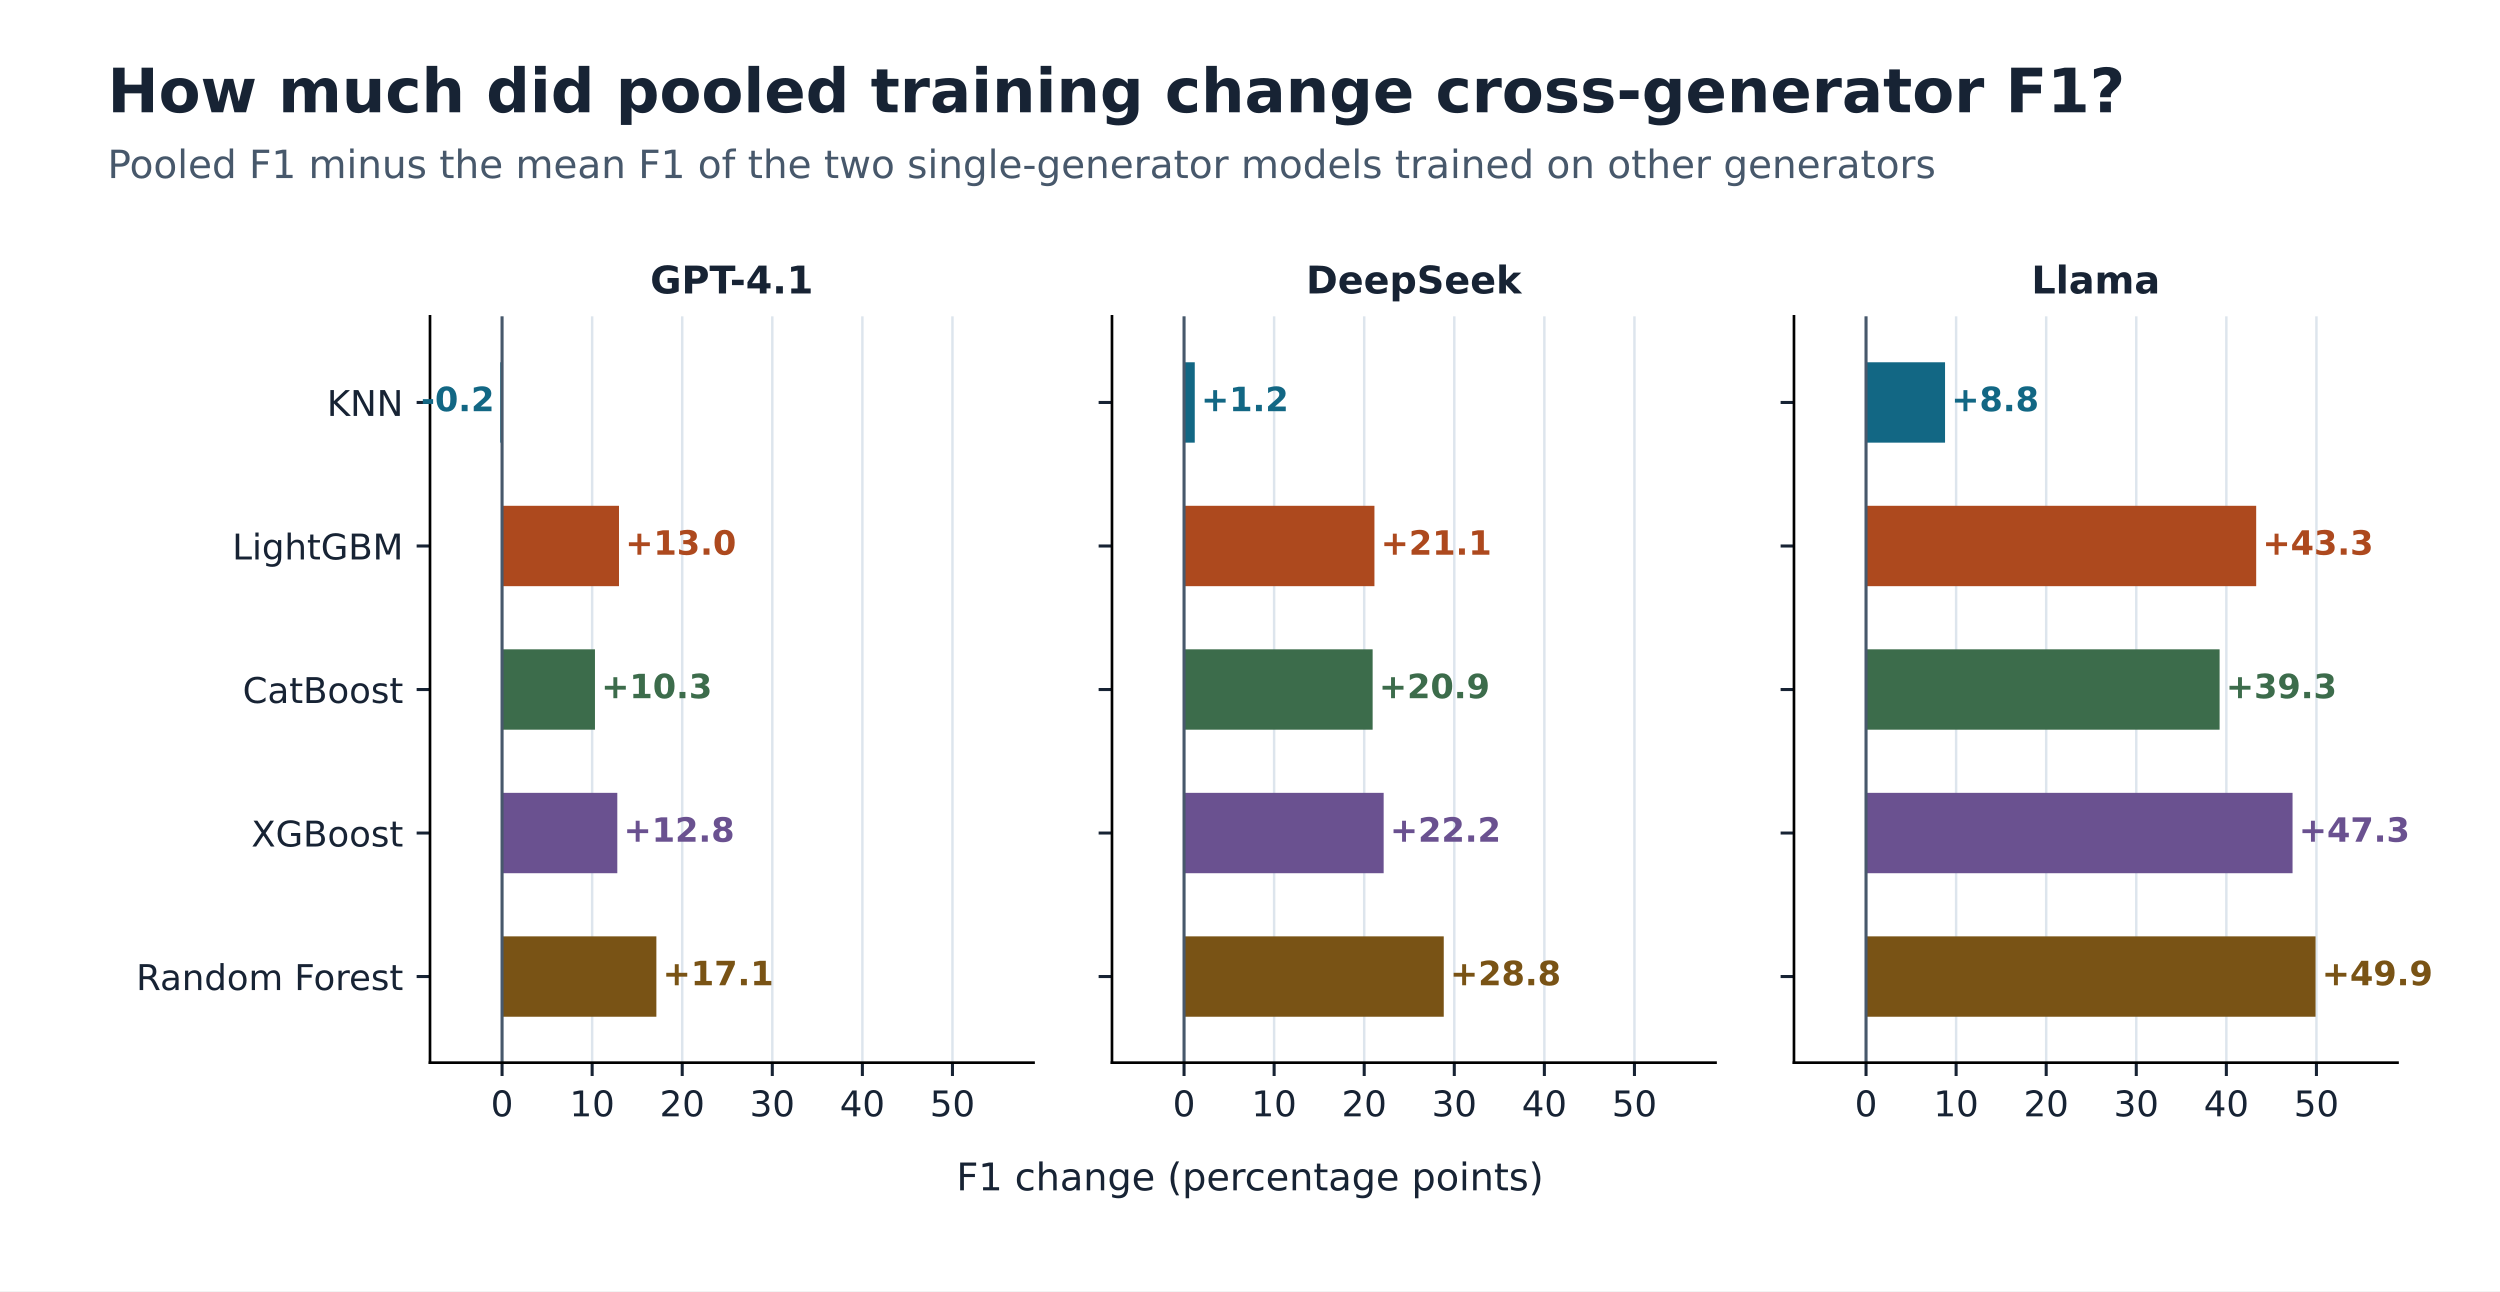
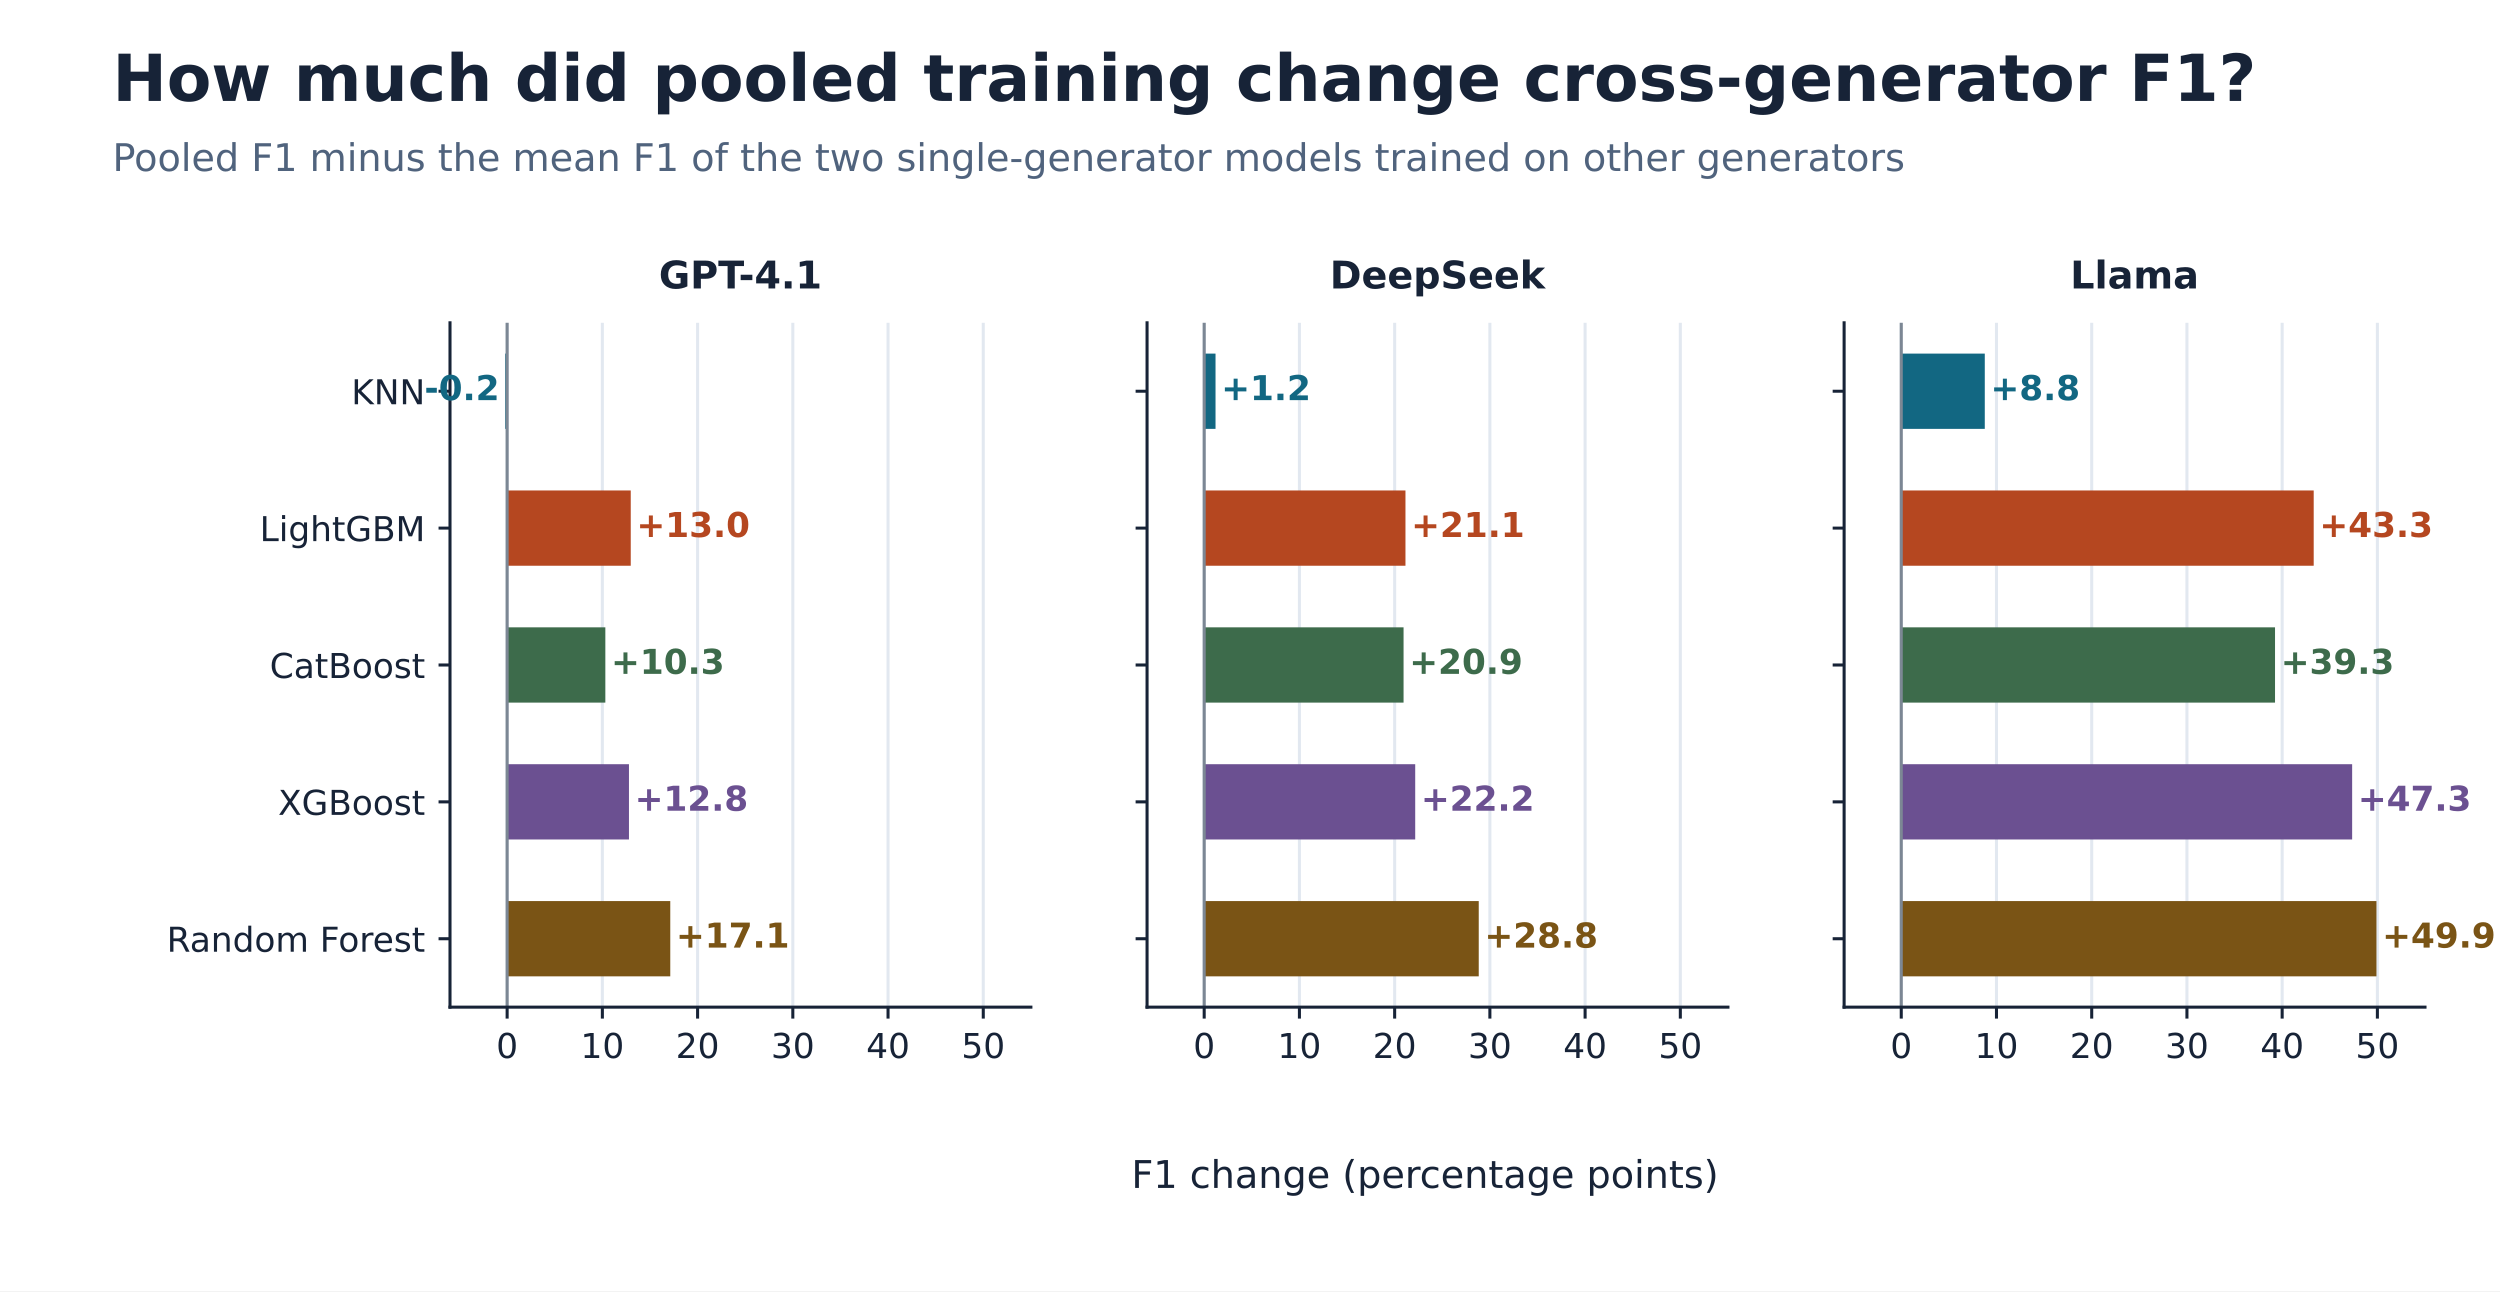
<svg xmlns="http://www.w3.org/2000/svg" xmlns:xlink="http://www.w3.org/1999/xlink" width="655.2pt" height="338.4pt" viewBox="0 0 655.2 338.4" version="1.1">
  <defs>
    <style type="text/css">*{stroke-linejoin: round; stroke-linecap: butt}</style>
  </defs>
  <g id="figure_1">
    <g id="patch_1">
      <path d="M 0 338.4  L 655.2 338.4  L 655.2 0  L 0 0  z " style="fill: #ffffff" />
    </g>
    <g id="axes_1">
      <g id="patch_2">
-         <path d="M 112.694 278.503  L 270.867 278.503  L 270.867 82.908  L 112.694 82.908  z " style="fill: #ffffff" />
+         <path d="M 117.936 263.952  L 270.174 263.952  L 270.174 84.6  L 117.936 84.6  z " style="fill: #ffffff" />
      </g>
      <g id="matplotlib.axis_1">
        <g id="xtick_1">
          <g id="line2d_1">
-             <path d="M 131.581 278.503  L 131.581 82.908  " clip-path="url(#p24d2c1ed50)" style="fill: none; stroke: #dde5ed; stroke-width: 0.65; stroke-linecap: square" />
+             <path d="M 132.91 263.952  L 132.91 84.6  " clip-path="url(#padaac0c5b6)" style="fill: none; stroke: #e2e8f0; stroke-width: 0.8; stroke-linecap: square" />
          </g>
          <g id="line2d_2">
            <defs>
-               <path id="mddb77439c1" d="M 0 0  L 0 3.5  " style="stroke: #172334; stroke-width: 0.8" />
+               <path id="md30075c816" d="M 0 0  L 0 3  " style="stroke: #172337; stroke-width: 0.8" />
            </defs>
            <g>
-               <use xlink:href="#mddb77439c1" x="131.581" y="278.503" style="fill: #172334; stroke: #172334; stroke-width: 0.8" />
+               <use xlink:href="#md30075c816" x="132.91" y="263.952" style="fill: #172337; stroke: #172337; stroke-width: 0.8" />
            </g>
          </g>
          <g id="text_1">
-             <text style="font-size: 9.3px; font-family: 'DejaVu Sans'; text-anchor: middle; fill: #172334" x="131.581" y="292.569" transform="rotate(-0 131.5807 292.569)">0</text>
+             <text style="font-size: 9px; font-family: 'DejaVu Sans'; text-anchor: middle; fill: #172337" x="132.91" y="277.29" transform="rotate(-0 132.9102 277.2899)">0</text>
          </g>
        </g>
        <g id="xtick_2">
          <g id="line2d_3">
-             <path d="M 155.189 278.503  L 155.189 82.908  " clip-path="url(#p24d2c1ed50)" style="fill: none; stroke: #dde5ed; stroke-width: 0.65; stroke-linecap: square" />
+             <path d="M 157.867 263.952  L 157.867 84.6  " clip-path="url(#padaac0c5b6)" style="fill: none; stroke: #e2e8f0; stroke-width: 0.8; stroke-linecap: square" />
          </g>
          <g id="line2d_4">
            <g>
-               <use xlink:href="#mddb77439c1" x="155.189" y="278.503" style="fill: #172334; stroke: #172334; stroke-width: 0.8" />
+               <use xlink:href="#md30075c816" x="157.867" y="263.952" style="fill: #172337; stroke: #172337; stroke-width: 0.8" />
            </g>
          </g>
          <g id="text_2">
-             <text style="font-size: 9.3px; font-family: 'DejaVu Sans'; text-anchor: middle; fill: #172334" x="155.189" y="292.569" transform="rotate(-0 155.1885 292.569)">10</text>
+             <text style="font-size: 9px; font-family: 'DejaVu Sans'; text-anchor: middle; fill: #172337" x="157.867" y="277.29" transform="rotate(-0 157.8672 277.2899)">10</text>
          </g>
        </g>
        <g id="xtick_3">
          <g id="line2d_5">
-             <path d="M 178.796 278.503  L 178.796 82.908  " clip-path="url(#p24d2c1ed50)" style="fill: none; stroke: #dde5ed; stroke-width: 0.65; stroke-linecap: square" />
+             <path d="M 182.824 263.952  L 182.824 84.6  " clip-path="url(#padaac0c5b6)" style="fill: none; stroke: #e2e8f0; stroke-width: 0.8; stroke-linecap: square" />
          </g>
          <g id="line2d_6">
            <g>
-               <use xlink:href="#mddb77439c1" x="178.796" y="278.503" style="fill: #172334; stroke: #172334; stroke-width: 0.8" />
+               <use xlink:href="#md30075c816" x="182.824" y="263.952" style="fill: #172337; stroke: #172337; stroke-width: 0.8" />
            </g>
          </g>
          <g id="text_3">
-             <text style="font-size: 9.3px; font-family: 'DejaVu Sans'; text-anchor: middle; fill: #172334" x="178.796" y="292.569" transform="rotate(-0 178.7963 292.569)">20</text>
+             <text style="font-size: 9px; font-family: 'DejaVu Sans'; text-anchor: middle; fill: #172337" x="182.824" y="277.29" transform="rotate(-0 182.8242 277.2899)">20</text>
          </g>
        </g>
        <g id="xtick_4">
          <g id="line2d_7">
-             <path d="M 202.404 278.503  L 202.404 82.908  " clip-path="url(#p24d2c1ed50)" style="fill: none; stroke: #dde5ed; stroke-width: 0.65; stroke-linecap: square" />
+             <path d="M 207.781 263.952  L 207.781 84.6  " clip-path="url(#padaac0c5b6)" style="fill: none; stroke: #e2e8f0; stroke-width: 0.8; stroke-linecap: square" />
          </g>
          <g id="line2d_8">
            <g>
-               <use xlink:href="#mddb77439c1" x="202.404" y="278.503" style="fill: #172334; stroke: #172334; stroke-width: 0.8" />
+               <use xlink:href="#md30075c816" x="207.781" y="263.952" style="fill: #172337; stroke: #172337; stroke-width: 0.8" />
            </g>
          </g>
          <g id="text_4">
-             <text style="font-size: 9.3px; font-family: 'DejaVu Sans'; text-anchor: middle; fill: #172334" x="202.404" y="292.569" transform="rotate(-0 202.4042 292.569)">30</text>
+             <text style="font-size: 9px; font-family: 'DejaVu Sans'; text-anchor: middle; fill: #172337" x="207.781" y="277.29" transform="rotate(-0 207.7812 277.2899)">30</text>
          </g>
        </g>
        <g id="xtick_5">
          <g id="line2d_9">
-             <path d="M 226.012 278.503  L 226.012 82.908  " clip-path="url(#p24d2c1ed50)" style="fill: none; stroke: #dde5ed; stroke-width: 0.65; stroke-linecap: square" />
+             <path d="M 232.738 263.952  L 232.738 84.6  " clip-path="url(#padaac0c5b6)" style="fill: none; stroke: #e2e8f0; stroke-width: 0.8; stroke-linecap: square" />
          </g>
          <g id="line2d_10">
            <g>
-               <use xlink:href="#mddb77439c1" x="226.012" y="278.503" style="fill: #172334; stroke: #172334; stroke-width: 0.8" />
+               <use xlink:href="#md30075c816" x="232.738" y="263.952" style="fill: #172337; stroke: #172337; stroke-width: 0.8" />
            </g>
          </g>
          <g id="text_5">
-             <text style="font-size: 9.3px; font-family: 'DejaVu Sans'; text-anchor: middle; fill: #172334" x="226.012" y="292.569" transform="rotate(-0 226.012 292.569)">40</text>
+             <text style="font-size: 9px; font-family: 'DejaVu Sans'; text-anchor: middle; fill: #172337" x="232.738" y="277.29" transform="rotate(-0 232.7382 277.2899)">40</text>
          </g>
        </g>
        <g id="xtick_6">
          <g id="line2d_11">
-             <path d="M 249.62 278.503  L 249.62 82.908  " clip-path="url(#p24d2c1ed50)" style="fill: none; stroke: #dde5ed; stroke-width: 0.65; stroke-linecap: square" />
+             <path d="M 257.695 263.952  L 257.695 84.6  " clip-path="url(#padaac0c5b6)" style="fill: none; stroke: #e2e8f0; stroke-width: 0.8; stroke-linecap: square" />
          </g>
          <g id="line2d_12">
            <g>
-               <use xlink:href="#mddb77439c1" x="249.62" y="278.503" style="fill: #172334; stroke: #172334; stroke-width: 0.8" />
+               <use xlink:href="#md30075c816" x="257.695" y="263.952" style="fill: #172337; stroke: #172337; stroke-width: 0.8" />
            </g>
          </g>
          <g id="text_6">
-             <text style="font-size: 9.3px; font-family: 'DejaVu Sans'; text-anchor: middle; fill: #172334" x="249.62" y="292.569" transform="rotate(-0 249.6199 292.569)">50</text>
+             <text style="font-size: 9px; font-family: 'DejaVu Sans'; text-anchor: middle; fill: #172337" x="257.695" y="277.29" transform="rotate(-0 257.6952 277.2899)">50</text>
          </g>
        </g>
      </g>
      <g id="matplotlib.axis_2">
        <g id="ytick_1">
          <g id="line2d_13">
            <defs>
-               <path id="m337fdcdbf1" d="M 0 0  L -3.5 0  " style="stroke: #172334; stroke-width: 0.8" />
+               <path id="mc4f13a9952" d="M 0 0  L -3 0  " style="stroke: #172337; stroke-width: 0.8" />
            </defs>
            <g>
-               <use xlink:href="#m337fdcdbf1" x="112.694" y="255.935" style="fill: #172334; stroke: #172334; stroke-width: 0.8" />
+               <use xlink:href="#mc4f13a9952" x="117.936" y="102.535" style="fill: #172337; stroke: #172337; stroke-width: 0.8" />
            </g>
          </g>
          <g id="text_7">
-             <text style="font-size: 9.3px; font-family: 'DejaVu Sans'; text-anchor: end; fill: #172334" x="105.694" y="259.468" transform="rotate(-0 105.6944 259.4678)">Random Forest</text>
+             <text style="font-size: 9px; font-family: 'DejaVu Sans'; text-anchor: end; fill: #172337" x="111.436" y="105.954" transform="rotate(-0 111.436 105.9541)">KNN</text>
          </g>
        </g>
        <g id="ytick_2">
          <g id="line2d_14">
            <g>
-               <use xlink:href="#m337fdcdbf1" x="112.694" y="218.32" style="fill: #172334; stroke: #172334; stroke-width: 0.8" />
+               <use xlink:href="#mc4f13a9952" x="117.936" y="138.406" style="fill: #172337; stroke: #172337; stroke-width: 0.8" />
            </g>
          </g>
          <g id="text_8">
-             <text style="font-size: 9.3px; font-family: 'DejaVu Sans'; text-anchor: end; fill: #172334" x="105.694" y="221.853" transform="rotate(-0 105.6944 221.853)">XGBoost</text>
+             <text style="font-size: 9px; font-family: 'DejaVu Sans'; text-anchor: end; fill: #172337" x="111.436" y="141.825" transform="rotate(-0 111.436 141.8249)">LightGBM</text>
          </g>
        </g>
        <g id="ytick_3">
          <g id="line2d_15">
            <g>
-               <use xlink:href="#m337fdcdbf1" x="112.694" y="180.706" style="fill: #172334; stroke: #172334; stroke-width: 0.8" />
+               <use xlink:href="#mc4f13a9952" x="117.936" y="174.276" style="fill: #172337; stroke: #172337; stroke-width: 0.8" />
            </g>
          </g>
          <g id="text_9">
-             <text style="font-size: 9.3px; font-family: 'DejaVu Sans'; text-anchor: end; fill: #172334" x="105.694" y="184.239" transform="rotate(-0 105.6944 184.2385)">CatBoost</text>
+             <text style="font-size: 9px; font-family: 'DejaVu Sans'; text-anchor: end; fill: #172337" x="111.436" y="177.695" transform="rotate(-0 111.436 177.6949)">CatBoost</text>
          </g>
        </g>
        <g id="ytick_4">
          <g id="line2d_16">
            <g>
-               <use xlink:href="#m337fdcdbf1" x="112.694" y="143.091" style="fill: #172334; stroke: #172334; stroke-width: 0.8" />
+               <use xlink:href="#mc4f13a9952" x="117.936" y="210.146" style="fill: #172337; stroke: #172337; stroke-width: 0.8" />
            </g>
          </g>
          <g id="text_10">
-             <text style="font-size: 9.3px; font-family: 'DejaVu Sans'; text-anchor: end; fill: #172334" x="105.694" y="146.624" transform="rotate(-0 105.6944 146.6244)">LightGBM</text>
+             <text style="font-size: 9px; font-family: 'DejaVu Sans'; text-anchor: end; fill: #172337" x="111.436" y="213.565" transform="rotate(-0 111.436 213.5653)">XGBoost</text>
          </g>
        </g>
        <g id="ytick_5">
          <g id="line2d_17">
            <g>
-               <use xlink:href="#m337fdcdbf1" x="112.694" y="105.477" style="fill: #172334; stroke: #172334; stroke-width: 0.8" />
+               <use xlink:href="#mc4f13a9952" x="117.936" y="246.017" style="fill: #172337; stroke: #172337; stroke-width: 0.8" />
            </g>
          </g>
          <g id="text_11">
-             <text style="font-size: 9.3px; font-family: 'DejaVu Sans'; text-anchor: end; fill: #172334" x="105.694" y="109.01" transform="rotate(-0 105.6944 109.0096)">KNN</text>
+             <text style="font-size: 9px; font-family: 'DejaVu Sans'; text-anchor: end; fill: #172337" x="111.436" y="249.436" transform="rotate(-0 111.436 249.4361)">Random Forest</text>
          </g>
        </g>
      </g>
      <g id="patch_3">
-         <path d="M 131.581 116.009  L 131.11 116.009  L 131.11 94.945  L 131.581 94.945  z " clip-path="url(#p24d2c1ed50)" style="fill: #126784" />
+         <path d="M 132.91 92.671  L 132.413 92.671  L 132.413 112.4  L 132.91 112.4  z " clip-path="url(#padaac0c5b6)" style="fill: #126782" />
      </g>
      <g id="patch_4">
-         <path d="M 131.581 153.623  L 162.225 153.623  L 162.225 132.559  L 131.581 132.559  z " clip-path="url(#p24d2c1ed50)" style="fill: #ad491e" />
+         <path d="M 132.91 128.541  L 165.305 128.541  L 165.305 148.27  L 132.91 148.27  z " clip-path="url(#padaac0c5b6)" style="fill: #b54720" />
      </g>
      <g id="patch_5">
-         <path d="M 131.581 191.238  L 155.927 191.238  L 155.927 170.174  L 131.581 170.174  z " clip-path="url(#p24d2c1ed50)" style="fill: #3c6c4b" />
+         <path d="M 132.91 164.412  L 158.648 164.412  L 158.648 184.14  L 132.91 184.14  z " clip-path="url(#padaac0c5b6)" style="fill: #3d6b4b" />
      </g>
      <g id="patch_6">
-         <path d="M 131.581 228.852  L 161.782 228.852  L 161.782 207.788  L 131.581 207.788  z " clip-path="url(#p24d2c1ed50)" style="fill: #6a5190" />
+         <path d="M 132.91 200.282  L 164.838 200.282  L 164.838 220.011  L 132.91 220.011  z " clip-path="url(#padaac0c5b6)" style="fill: #6b5091" />
      </g>
      <g id="patch_7">
-         <path d="M 131.581 266.467  L 172.023 266.467  L 172.023 245.402  L 131.581 245.402  z " clip-path="url(#p24d2c1ed50)" style="fill: #795315" />
+         <path d="M 132.91 236.152  L 175.664 236.152  L 175.664 255.881  L 132.91 255.881  z " clip-path="url(#padaac0c5b6)" style="fill: #7a5415" />
      </g>
      <g id="line2d_18">
-         <path d="M 131.581 278.503  L 131.581 82.908  " clip-path="url(#p24d2c1ed50)" style="fill: none; stroke: #47586b; stroke-width: 0.8; stroke-linecap: square" />
+         <path d="M 132.91 263.952  L 132.91 84.6  " clip-path="url(#padaac0c5b6)" style="fill: none; stroke: #7c8794; stroke-width: 0.8; stroke-linecap: square" />
      </g>
      <g id="patch_8">
-         <path d="M 112.694 278.503  L 112.694 82.908  " style="fill: none; stroke: #000000; stroke-width: 0.7; stroke-linejoin: miter; stroke-linecap: square" />
+         <path d="M 117.936 263.952  L 117.936 84.6  " style="fill: none; stroke: #172337; stroke-width: 0.8; stroke-linejoin: miter; stroke-linecap: square" />
      </g>
      <g id="patch_9">
-         <path d="M 112.694 278.503  L 270.867 278.503  " style="fill: none; stroke: #000000; stroke-width: 0.7; stroke-linejoin: miter; stroke-linecap: square" />
+         <path d="M 117.936 263.952  L 270.174 263.952  " style="fill: none; stroke: #172337; stroke-width: 0.8; stroke-linejoin: miter; stroke-linecap: square" />
      </g>
      <g id="text_12">
-         <text style="font-weight: 700; font-size: 8.8px; font-family: 'DejaVu Sans'; text-anchor: end; fill: #126784" x="129.576" y="107.763" transform="rotate(-0 129.5755 107.7626)">-0.2</text>
+         <text style="font-weight: 700; font-size: 9px; font-family: 'DejaVu Sans'; text-anchor: end; fill: #126782" x="130.915" y="104.873" transform="rotate(-0 130.9153 104.8731)">-0.2</text>
      </g>
      <g id="text_13">
-         <text style="font-weight: 700; font-size: 8.8px; font-family: 'DejaVu Sans'; text-anchor: start; fill: #ad491e" x="163.877" y="145.377" transform="rotate(-0 163.8771 145.3771)">+13.0</text>
+         <text style="font-weight: 700; font-size: 9px; font-family: 'DejaVu Sans'; text-anchor: start; fill: #b54720" x="166.803" y="140.743" transform="rotate(-0 166.8028 140.7435)">+13.0</text>
      </g>
      <g id="text_14">
-         <text style="font-weight: 700; font-size: 8.8px; font-family: 'DejaVu Sans'; text-anchor: start; fill: #3c6c4b" x="157.58" y="182.992" transform="rotate(-0 157.5798 182.9915)">+10.3</text>
+         <text style="font-weight: 700; font-size: 9px; font-family: 'DejaVu Sans'; text-anchor: start; fill: #3d6b4b" x="160.146" y="176.614" transform="rotate(-0 160.1456 176.6139)">+10.3</text>
      </g>
      <g id="text_15">
-         <text style="font-weight: 700; font-size: 8.8px; font-family: 'DejaVu Sans'; text-anchor: start; fill: #6a5190" x="163.435" y="220.606" transform="rotate(-0 163.4346 220.606)">+12.8</text>
+         <text style="font-weight: 700; font-size: 9px; font-family: 'DejaVu Sans'; text-anchor: start; fill: #6b5091" x="166.335" y="212.484" transform="rotate(-0 166.335 212.4843)">+12.8</text>
      </g>
      <g id="text_16">
-         <text style="font-weight: 700; font-size: 8.8px; font-family: 'DejaVu Sans'; text-anchor: start; fill: #795315" x="173.676" y="258.22" transform="rotate(-0 173.676 258.2205)">+17.1</text>
+         <text style="font-weight: 700; font-size: 9px; font-family: 'DejaVu Sans'; text-anchor: start; fill: #7a5415" x="177.162" y="248.355" transform="rotate(-0 177.1616 248.3547)">+17.1</text>
      </g>
      <g id="text_17">
-         <text style="font-weight: 700; font-size: 10px; font-family: 'DejaVu Sans'; text-anchor: middle; fill: #172334" x="191.781" y="76.908" transform="rotate(-0 191.7807 76.908)">GPT-4.1</text>
+         <text style="font-weight: 700; font-size: 10px; font-family: 'DejaVu Sans'; text-anchor: middle; fill: #172337" x="194.055" y="75.6" transform="rotate(-0 194.0548 75.6)">GPT-4.1</text>
      </g>
    </g>
    <g id="axes_2">
      <g id="patch_10">
-         <path d="M 291.429 278.503  L 449.602 278.503  L 449.602 82.908  L 291.429 82.908  z " style="fill: #ffffff" />
+         <path d="M 300.621 263.952  L 452.859 263.952  L 452.859 84.6  L 300.621 84.6  z " style="fill: #ffffff" />
      </g>
      <g id="matplotlib.axis_3">
        <g id="xtick_7">
          <g id="line2d_19">
-             <path d="M 310.316 278.503  L 310.316 82.908  " clip-path="url(#paef779b616)" style="fill: none; stroke: #dde5ed; stroke-width: 0.65; stroke-linecap: square" />
+             <path d="M 315.595 263.952  L 315.595 84.6  " clip-path="url(#p69b22bcea6)" style="fill: none; stroke: #e2e8f0; stroke-width: 0.8; stroke-linecap: square" />
          </g>
          <g id="line2d_20">
            <g>
-               <use xlink:href="#mddb77439c1" x="310.316" y="278.503" style="fill: #172334; stroke: #172334; stroke-width: 0.8" />
+               <use xlink:href="#md30075c816" x="315.595" y="263.952" style="fill: #172337; stroke: #172337; stroke-width: 0.8" />
            </g>
          </g>
          <g id="text_18">
-             <text style="font-size: 9.3px; font-family: 'DejaVu Sans'; text-anchor: middle; fill: #172334" x="310.316" y="292.569" transform="rotate(-0 310.3156 292.569)">0</text>
+             <text style="font-size: 9px; font-family: 'DejaVu Sans'; text-anchor: middle; fill: #172337" x="315.595" y="277.29" transform="rotate(-0 315.5954 277.2899)">0</text>
          </g>
        </g>
        <g id="xtick_8">
          <g id="line2d_21">
-             <path d="M 333.923 278.503  L 333.923 82.908  " clip-path="url(#paef779b616)" style="fill: none; stroke: #dde5ed; stroke-width: 0.65; stroke-linecap: square" />
+             <path d="M 340.552 263.952  L 340.552 84.6  " clip-path="url(#p69b22bcea6)" style="fill: none; stroke: #e2e8f0; stroke-width: 0.8; stroke-linecap: square" />
          </g>
          <g id="line2d_22">
            <g>
-               <use xlink:href="#mddb77439c1" x="333.923" y="278.503" style="fill: #172334; stroke: #172334; stroke-width: 0.8" />
+               <use xlink:href="#md30075c816" x="340.552" y="263.952" style="fill: #172337; stroke: #172337; stroke-width: 0.8" />
            </g>
          </g>
          <g id="text_19">
-             <text style="font-size: 9.3px; font-family: 'DejaVu Sans'; text-anchor: middle; fill: #172334" x="333.923" y="292.569" transform="rotate(-0 333.9235 292.569)">10</text>
+             <text style="font-size: 9px; font-family: 'DejaVu Sans'; text-anchor: middle; fill: #172337" x="340.552" y="277.29" transform="rotate(-0 340.5524 277.2899)">10</text>
          </g>
        </g>
        <g id="xtick_9">
          <g id="line2d_23">
-             <path d="M 357.531 278.503  L 357.531 82.908  " clip-path="url(#paef779b616)" style="fill: none; stroke: #dde5ed; stroke-width: 0.65; stroke-linecap: square" />
+             <path d="M 365.509 263.952  L 365.509 84.6  " clip-path="url(#p69b22bcea6)" style="fill: none; stroke: #e2e8f0; stroke-width: 0.8; stroke-linecap: square" />
          </g>
          <g id="line2d_24">
            <g>
-               <use xlink:href="#mddb77439c1" x="357.531" y="278.503" style="fill: #172334; stroke: #172334; stroke-width: 0.8" />
+               <use xlink:href="#md30075c816" x="365.509" y="263.952" style="fill: #172337; stroke: #172337; stroke-width: 0.8" />
            </g>
          </g>
          <g id="text_20">
-             <text style="font-size: 9.3px; font-family: 'DejaVu Sans'; text-anchor: middle; fill: #172334" x="357.531" y="292.569" transform="rotate(-0 357.5313 292.569)">20</text>
+             <text style="font-size: 9px; font-family: 'DejaVu Sans'; text-anchor: middle; fill: #172337" x="365.509" y="277.29" transform="rotate(-0 365.5094 277.2899)">20</text>
          </g>
        </g>
        <g id="xtick_10">
          <g id="line2d_25">
-             <path d="M 381.139 278.503  L 381.139 82.908  " clip-path="url(#paef779b616)" style="fill: none; stroke: #dde5ed; stroke-width: 0.65; stroke-linecap: square" />
+             <path d="M 390.466 263.952  L 390.466 84.6  " clip-path="url(#p69b22bcea6)" style="fill: none; stroke: #e2e8f0; stroke-width: 0.8; stroke-linecap: square" />
          </g>
          <g id="line2d_26">
            <g>
-               <use xlink:href="#mddb77439c1" x="381.139" y="278.503" style="fill: #172334; stroke: #172334; stroke-width: 0.8" />
+               <use xlink:href="#md30075c816" x="390.466" y="263.952" style="fill: #172337; stroke: #172337; stroke-width: 0.8" />
            </g>
          </g>
          <g id="text_21">
-             <text style="font-size: 9.3px; font-family: 'DejaVu Sans'; text-anchor: middle; fill: #172334" x="381.139" y="292.569" transform="rotate(-0 381.1391 292.569)">30</text>
+             <text style="font-size: 9px; font-family: 'DejaVu Sans'; text-anchor: middle; fill: #172337" x="390.466" y="277.29" transform="rotate(-0 390.4663 277.2899)">30</text>
          </g>
        </g>
        <g id="xtick_11">
          <g id="line2d_27">
-             <path d="M 404.747 278.503  L 404.747 82.908  " clip-path="url(#paef779b616)" style="fill: none; stroke: #dde5ed; stroke-width: 0.65; stroke-linecap: square" />
+             <path d="M 415.423 263.952  L 415.423 84.6  " clip-path="url(#p69b22bcea6)" style="fill: none; stroke: #e2e8f0; stroke-width: 0.8; stroke-linecap: square" />
          </g>
          <g id="line2d_28">
            <g>
-               <use xlink:href="#mddb77439c1" x="404.747" y="278.503" style="fill: #172334; stroke: #172334; stroke-width: 0.8" />
+               <use xlink:href="#md30075c816" x="415.423" y="263.952" style="fill: #172337; stroke: #172337; stroke-width: 0.8" />
            </g>
          </g>
          <g id="text_22">
-             <text style="font-size: 9.3px; font-family: 'DejaVu Sans'; text-anchor: middle; fill: #172334" x="404.747" y="292.569" transform="rotate(-0 404.747 292.569)">40</text>
+             <text style="font-size: 9px; font-family: 'DejaVu Sans'; text-anchor: middle; fill: #172337" x="415.423" y="277.29" transform="rotate(-0 415.4233 277.2899)">40</text>
          </g>
        </g>
        <g id="xtick_12">
          <g id="line2d_29">
-             <path d="M 428.355 278.503  L 428.355 82.908  " clip-path="url(#paef779b616)" style="fill: none; stroke: #dde5ed; stroke-width: 0.65; stroke-linecap: square" />
+             <path d="M 440.38 263.952  L 440.38 84.6  " clip-path="url(#p69b22bcea6)" style="fill: none; stroke: #e2e8f0; stroke-width: 0.8; stroke-linecap: square" />
          </g>
          <g id="line2d_30">
            <g>
-               <use xlink:href="#mddb77439c1" x="428.355" y="278.503" style="fill: #172334; stroke: #172334; stroke-width: 0.8" />
+               <use xlink:href="#md30075c816" x="440.38" y="263.952" style="fill: #172337; stroke: #172337; stroke-width: 0.8" />
            </g>
          </g>
          <g id="text_23">
-             <text style="font-size: 9.3px; font-family: 'DejaVu Sans'; text-anchor: middle; fill: #172334" x="428.355" y="292.569" transform="rotate(-0 428.3548 292.569)">50</text>
+             <text style="font-size: 9px; font-family: 'DejaVu Sans'; text-anchor: middle; fill: #172337" x="440.38" y="277.29" transform="rotate(-0 440.3803 277.2899)">50</text>
          </g>
        </g>
      </g>
      <g id="matplotlib.axis_4">
        <g id="ytick_6">
          <g id="line2d_31">
            <g>
-               <use xlink:href="#m337fdcdbf1" x="291.429" y="255.935" style="fill: #172334; stroke: #172334; stroke-width: 0.8" />
+               <use xlink:href="#mc4f13a9952" x="300.621" y="102.535" style="fill: #172337; stroke: #172337; stroke-width: 0.8" />
            </g>
          </g>
        </g>
        <g id="ytick_7">
          <g id="line2d_32">
            <g>
-               <use xlink:href="#m337fdcdbf1" x="291.429" y="218.32" style="fill: #172334; stroke: #172334; stroke-width: 0.8" />
+               <use xlink:href="#mc4f13a9952" x="300.621" y="138.406" style="fill: #172337; stroke: #172337; stroke-width: 0.8" />
            </g>
          </g>
        </g>
        <g id="ytick_8">
          <g id="line2d_33">
            <g>
-               <use xlink:href="#m337fdcdbf1" x="291.429" y="180.706" style="fill: #172334; stroke: #172334; stroke-width: 0.8" />
+               <use xlink:href="#mc4f13a9952" x="300.621" y="174.276" style="fill: #172337; stroke: #172337; stroke-width: 0.8" />
            </g>
          </g>
        </g>
        <g id="ytick_9">
          <g id="line2d_34">
            <g>
-               <use xlink:href="#m337fdcdbf1" x="291.429" y="143.091" style="fill: #172334; stroke: #172334; stroke-width: 0.8" />
+               <use xlink:href="#mc4f13a9952" x="300.621" y="210.146" style="fill: #172337; stroke: #172337; stroke-width: 0.8" />
            </g>
          </g>
        </g>
        <g id="ytick_10">
          <g id="line2d_35">
            <g>
-               <use xlink:href="#m337fdcdbf1" x="291.429" y="105.477" style="fill: #172334; stroke: #172334; stroke-width: 0.8" />
+               <use xlink:href="#mc4f13a9952" x="300.621" y="246.017" style="fill: #172337; stroke: #172337; stroke-width: 0.8" />
            </g>
          </g>
        </g>
      </g>
      <g id="patch_11">
-         <path d="M 310.316 116.009  L 313.123 116.009  L 313.123 94.945  L 310.316 94.945  z " clip-path="url(#paef779b616)" style="fill: #126784" />
+         <path d="M 315.595 92.671  L 318.564 92.671  L 318.564 112.4  L 315.595 112.4  z " clip-path="url(#p69b22bcea6)" style="fill: #126782" />
      </g>
      <g id="patch_12">
-         <path d="M 310.316 153.623  L 360.213 153.623  L 360.213 132.559  L 310.316 132.559  z " clip-path="url(#paef779b616)" style="fill: #ad491e" />
+         <path d="M 315.595 128.541  L 368.344 128.541  L 368.344 148.27  L 315.595 148.27  z " clip-path="url(#p69b22bcea6)" style="fill: #b54720" />
      </g>
      <g id="patch_13">
-         <path d="M 310.316 191.238  L 359.741 191.238  L 359.741 170.174  L 310.316 170.174  z " clip-path="url(#paef779b616)" style="fill: #3c6c4b" />
+         <path d="M 315.595 164.412  L 367.845 164.412  L 367.845 184.14  L 315.595 184.14  z " clip-path="url(#p69b22bcea6)" style="fill: #3d6b4b" />
      </g>
      <g id="patch_14">
-         <path d="M 310.316 228.852  L 362.629 228.852  L 362.629 207.788  L 310.316 207.788  z " clip-path="url(#paef779b616)" style="fill: #6a5190" />
+         <path d="M 315.595 200.282  L 370.898 200.282  L 370.898 220.011  L 315.595 220.011  z " clip-path="url(#p69b22bcea6)" style="fill: #6b5091" />
      </g>
      <g id="patch_15">
-         <path d="M 310.316 266.467  L 378.379 266.467  L 378.379 245.402  L 310.316 245.402  z " clip-path="url(#paef779b616)" style="fill: #795315" />
+         <path d="M 315.595 236.152  L 387.549 236.152  L 387.549 255.881  L 315.595 255.881  z " clip-path="url(#p69b22bcea6)" style="fill: #7a5415" />
      </g>
      <g id="line2d_36">
-         <path d="M 310.316 278.503  L 310.316 82.908  " clip-path="url(#paef779b616)" style="fill: none; stroke: #47586b; stroke-width: 0.8; stroke-linecap: square" />
+         <path d="M 315.595 263.952  L 315.595 84.6  " clip-path="url(#p69b22bcea6)" style="fill: none; stroke: #7c8794; stroke-width: 0.8; stroke-linecap: square" />
      </g>
      <g id="patch_16">
-         <path d="M 291.429 278.503  L 291.429 82.908  " style="fill: none; stroke: #000000; stroke-width: 0.7; stroke-linejoin: miter; stroke-linecap: square" />
+         <path d="M 300.621 263.952  L 300.621 84.6  " style="fill: none; stroke: #172337; stroke-width: 0.8; stroke-linejoin: miter; stroke-linecap: square" />
      </g>
      <g id="patch_17">
-         <path d="M 291.429 278.503  L 449.602 278.503  " style="fill: none; stroke: #000000; stroke-width: 0.7; stroke-linejoin: miter; stroke-linecap: square" />
+         <path d="M 300.621 263.952  L 452.859 263.952  " style="fill: none; stroke: #172337; stroke-width: 0.8; stroke-linejoin: miter; stroke-linecap: square" />
      </g>
      <g id="text_24">
-         <text style="font-weight: 700; font-size: 8.8px; font-family: 'DejaVu Sans'; text-anchor: start; fill: #126784" x="314.776" y="107.763" transform="rotate(-0 314.776 107.7626)">+1.2</text>
+         <text style="font-weight: 700; font-size: 9px; font-family: 'DejaVu Sans'; text-anchor: start; fill: #126782" x="320.061" y="104.873" transform="rotate(-0 320.0611 104.8731)">+1.2</text>
      </g>
      <g id="text_25">
-         <text style="font-weight: 700; font-size: 8.8px; font-family: 'DejaVu Sans'; text-anchor: start; fill: #ad491e" x="361.865" y="145.377" transform="rotate(-0 361.8653 145.3771)">+21.1</text>
+         <text style="font-weight: 700; font-size: 9px; font-family: 'DejaVu Sans'; text-anchor: start; fill: #b54720" x="369.841" y="140.743" transform="rotate(-0 369.8415 140.7435)">+21.1</text>
      </g>
      <g id="text_26">
-         <text style="font-weight: 700; font-size: 8.8px; font-family: 'DejaVu Sans'; text-anchor: start; fill: #3c6c4b" x="361.393" y="182.992" transform="rotate(-0 361.3934 182.9915)">+20.9</text>
+         <text style="font-weight: 700; font-size: 9px; font-family: 'DejaVu Sans'; text-anchor: start; fill: #3d6b4b" x="369.343" y="176.614" transform="rotate(-0 369.3426 176.6139)">+20.9</text>
      </g>
      <g id="text_27">
-         <text style="font-weight: 700; font-size: 8.8px; font-family: 'DejaVu Sans'; text-anchor: start; fill: #6a5190" x="364.281" y="220.606" transform="rotate(-0 364.2813 220.606)">+22.2</text>
+         <text style="font-weight: 700; font-size: 9px; font-family: 'DejaVu Sans'; text-anchor: start; fill: #6b5091" x="372.396" y="212.484" transform="rotate(-0 372.3955 212.4843)">+22.2</text>
      </g>
      <g id="text_28">
-         <text style="font-weight: 700; font-size: 8.8px; font-family: 'DejaVu Sans'; text-anchor: start; fill: #795315" x="380.032" y="258.22" transform="rotate(-0 380.0319 258.2205)">+28.8</text>
+         <text style="font-weight: 700; font-size: 9px; font-family: 'DejaVu Sans'; text-anchor: start; fill: #7a5415" x="389.046" y="248.355" transform="rotate(-0 389.0462 248.3547)">+28.8</text>
      </g>
      <g id="text_29">
-         <text style="font-weight: 700; font-size: 10px; font-family: 'DejaVu Sans'; text-anchor: middle; fill: #172334" x="370.516" y="76.908" transform="rotate(-0 370.5156 76.908)">DeepSeek</text>
+         <text style="font-weight: 700; font-size: 10px; font-family: 'DejaVu Sans'; text-anchor: middle; fill: #172337" x="376.74" y="75.6" transform="rotate(-0 376.74 75.6)">DeepSeek</text>
      </g>
    </g>
    <g id="axes_3">
      <g id="patch_18">
-         <path d="M 470.164 278.503  L 628.337 278.503  L 628.337 82.908  L 470.164 82.908  z " style="fill: #ffffff" />
+         <path d="M 483.306 263.952  L 635.544 263.952  L 635.544 84.6  L 483.306 84.6  z " style="fill: #ffffff" />
      </g>
      <g id="matplotlib.axis_5">
        <g id="xtick_13">
          <g id="line2d_37">
-             <path d="M 489.051 278.503  L 489.051 82.908  " clip-path="url(#p299c141641)" style="fill: none; stroke: #dde5ed; stroke-width: 0.65; stroke-linecap: square" />
+             <path d="M 498.281 263.952  L 498.281 84.6  " clip-path="url(#p68f63d8e19)" style="fill: none; stroke: #e2e8f0; stroke-width: 0.8; stroke-linecap: square" />
          </g>
          <g id="line2d_38">
            <g>
-               <use xlink:href="#mddb77439c1" x="489.051" y="278.503" style="fill: #172334; stroke: #172334; stroke-width: 0.8" />
+               <use xlink:href="#md30075c816" x="498.281" y="263.952" style="fill: #172337; stroke: #172337; stroke-width: 0.8" />
            </g>
          </g>
          <g id="text_30">
-             <text style="font-size: 9.3px; font-family: 'DejaVu Sans'; text-anchor: middle; fill: #172334" x="489.051" y="292.569" transform="rotate(-0 489.0506 292.569)">0</text>
+             <text style="font-size: 9px; font-family: 'DejaVu Sans'; text-anchor: middle; fill: #172337" x="498.281" y="277.29" transform="rotate(-0 498.2805 277.2899)">0</text>
          </g>
        </g>
        <g id="xtick_14">
          <g id="line2d_39">
-             <path d="M 512.658 278.503  L 512.658 82.908  " clip-path="url(#p299c141641)" style="fill: none; stroke: #dde5ed; stroke-width: 0.65; stroke-linecap: square" />
+             <path d="M 523.238 263.952  L 523.238 84.6  " clip-path="url(#p68f63d8e19)" style="fill: none; stroke: #e2e8f0; stroke-width: 0.8; stroke-linecap: square" />
          </g>
          <g id="line2d_40">
            <g>
-               <use xlink:href="#mddb77439c1" x="512.658" y="278.503" style="fill: #172334; stroke: #172334; stroke-width: 0.8" />
+               <use xlink:href="#md30075c816" x="523.238" y="263.952" style="fill: #172337; stroke: #172337; stroke-width: 0.8" />
            </g>
          </g>
          <g id="text_31">
-             <text style="font-size: 9.3px; font-family: 'DejaVu Sans'; text-anchor: middle; fill: #172334" x="512.658" y="292.569" transform="rotate(-0 512.6584 292.569)">10</text>
+             <text style="font-size: 9px; font-family: 'DejaVu Sans'; text-anchor: middle; fill: #172337" x="523.238" y="277.29" transform="rotate(-0 523.2375 277.2899)">10</text>
          </g>
        </g>
        <g id="xtick_15">
          <g id="line2d_41">
-             <path d="M 536.266 278.503  L 536.266 82.908  " clip-path="url(#p299c141641)" style="fill: none; stroke: #dde5ed; stroke-width: 0.65; stroke-linecap: square" />
+             <path d="M 548.195 263.952  L 548.195 84.6  " clip-path="url(#p68f63d8e19)" style="fill: none; stroke: #e2e8f0; stroke-width: 0.8; stroke-linecap: square" />
          </g>
          <g id="line2d_42">
            <g>
-               <use xlink:href="#mddb77439c1" x="536.266" y="278.503" style="fill: #172334; stroke: #172334; stroke-width: 0.8" />
+               <use xlink:href="#md30075c816" x="548.195" y="263.952" style="fill: #172337; stroke: #172337; stroke-width: 0.8" />
            </g>
          </g>
          <g id="text_32">
-             <text style="font-size: 9.3px; font-family: 'DejaVu Sans'; text-anchor: middle; fill: #172334" x="536.266" y="292.569" transform="rotate(-0 536.2662 292.569)">20</text>
+             <text style="font-size: 9px; font-family: 'DejaVu Sans'; text-anchor: middle; fill: #172337" x="548.195" y="277.29" transform="rotate(-0 548.1945 277.2899)">20</text>
          </g>
        </g>
        <g id="xtick_16">
          <g id="line2d_43">
-             <path d="M 559.874 278.503  L 559.874 82.908  " clip-path="url(#p299c141641)" style="fill: none; stroke: #dde5ed; stroke-width: 0.65; stroke-linecap: square" />
+             <path d="M 573.152 263.952  L 573.152 84.6  " clip-path="url(#p68f63d8e19)" style="fill: none; stroke: #e2e8f0; stroke-width: 0.8; stroke-linecap: square" />
          </g>
          <g id="line2d_44">
            <g>
-               <use xlink:href="#mddb77439c1" x="559.874" y="278.503" style="fill: #172334; stroke: #172334; stroke-width: 0.8" />
+               <use xlink:href="#md30075c816" x="573.152" y="263.952" style="fill: #172337; stroke: #172337; stroke-width: 0.8" />
            </g>
          </g>
          <g id="text_33">
-             <text style="font-size: 9.3px; font-family: 'DejaVu Sans'; text-anchor: middle; fill: #172334" x="559.874" y="292.569" transform="rotate(-0 559.8741 292.569)">30</text>
+             <text style="font-size: 9px; font-family: 'DejaVu Sans'; text-anchor: middle; fill: #172337" x="573.152" y="277.29" transform="rotate(-0 573.1515 277.2899)">30</text>
          </g>
        </g>
        <g id="xtick_17">
          <g id="line2d_45">
-             <path d="M 583.482 278.503  L 583.482 82.908  " clip-path="url(#p299c141641)" style="fill: none; stroke: #dde5ed; stroke-width: 0.65; stroke-linecap: square" />
+             <path d="M 598.109 263.952  L 598.109 84.6  " clip-path="url(#p68f63d8e19)" style="fill: none; stroke: #e2e8f0; stroke-width: 0.8; stroke-linecap: square" />
          </g>
          <g id="line2d_46">
            <g>
-               <use xlink:href="#mddb77439c1" x="583.482" y="278.503" style="fill: #172334; stroke: #172334; stroke-width: 0.8" />
+               <use xlink:href="#md30075c816" x="598.109" y="263.952" style="fill: #172337; stroke: #172337; stroke-width: 0.8" />
            </g>
          </g>
          <g id="text_34">
-             <text style="font-size: 9.3px; font-family: 'DejaVu Sans'; text-anchor: middle; fill: #172334" x="583.482" y="292.569" transform="rotate(-0 583.4819 292.569)">40</text>
+             <text style="font-size: 9px; font-family: 'DejaVu Sans'; text-anchor: middle; fill: #172337" x="598.109" y="277.29" transform="rotate(-0 598.1085 277.2899)">40</text>
          </g>
        </g>
        <g id="xtick_18">
          <g id="line2d_47">
-             <path d="M 607.09 278.503  L 607.09 82.908  " clip-path="url(#p299c141641)" style="fill: none; stroke: #dde5ed; stroke-width: 0.65; stroke-linecap: square" />
+             <path d="M 623.066 263.952  L 623.066 84.6  " clip-path="url(#p68f63d8e19)" style="fill: none; stroke: #e2e8f0; stroke-width: 0.8; stroke-linecap: square" />
          </g>
          <g id="line2d_48">
            <g>
-               <use xlink:href="#mddb77439c1" x="607.09" y="278.503" style="fill: #172334; stroke: #172334; stroke-width: 0.8" />
+               <use xlink:href="#md30075c816" x="623.066" y="263.952" style="fill: #172337; stroke: #172337; stroke-width: 0.8" />
            </g>
          </g>
          <g id="text_35">
-             <text style="font-size: 9.3px; font-family: 'DejaVu Sans'; text-anchor: middle; fill: #172334" x="607.09" y="292.569" transform="rotate(-0 607.0897 292.569)">50</text>
+             <text style="font-size: 9px; font-family: 'DejaVu Sans'; text-anchor: middle; fill: #172337" x="623.066" y="277.29" transform="rotate(-0 623.0655 277.2899)">50</text>
          </g>
        </g>
      </g>
      <g id="matplotlib.axis_6">
        <g id="ytick_11">
          <g id="line2d_49">
            <g>
-               <use xlink:href="#m337fdcdbf1" x="470.164" y="255.935" style="fill: #172334; stroke: #172334; stroke-width: 0.8" />
+               <use xlink:href="#mc4f13a9952" x="483.306" y="102.535" style="fill: #172337; stroke: #172337; stroke-width: 0.8" />
            </g>
          </g>
        </g>
        <g id="ytick_12">
          <g id="line2d_50">
            <g>
-               <use xlink:href="#m337fdcdbf1" x="470.164" y="218.32" style="fill: #172334; stroke: #172334; stroke-width: 0.8" />
+               <use xlink:href="#mc4f13a9952" x="483.306" y="138.406" style="fill: #172337; stroke: #172337; stroke-width: 0.8" />
            </g>
          </g>
        </g>
        <g id="ytick_13">
          <g id="line2d_51">
            <g>
-               <use xlink:href="#m337fdcdbf1" x="470.164" y="180.706" style="fill: #172334; stroke: #172334; stroke-width: 0.8" />
+               <use xlink:href="#mc4f13a9952" x="483.306" y="174.276" style="fill: #172337; stroke: #172337; stroke-width: 0.8" />
            </g>
          </g>
        </g>
        <g id="ytick_14">
          <g id="line2d_52">
            <g>
-               <use xlink:href="#m337fdcdbf1" x="470.164" y="143.091" style="fill: #172334; stroke: #172334; stroke-width: 0.8" />
+               <use xlink:href="#mc4f13a9952" x="483.306" y="210.146" style="fill: #172337; stroke: #172337; stroke-width: 0.8" />
            </g>
          </g>
        </g>
        <g id="ytick_15">
          <g id="line2d_53">
            <g>
-               <use xlink:href="#m337fdcdbf1" x="470.164" y="105.477" style="fill: #172334; stroke: #172334; stroke-width: 0.8" />
+               <use xlink:href="#mc4f13a9952" x="483.306" y="246.017" style="fill: #172337; stroke: #172337; stroke-width: 0.8" />
            </g>
          </g>
        </g>
      </g>
      <g id="patch_19">
-         <path d="M 489.051 116.009  L 509.758 116.009  L 509.758 94.945  L 489.051 94.945  z " clip-path="url(#p299c141641)" style="fill: #126784" />
+         <path d="M 498.281 92.671  L 520.171 92.671  L 520.171 112.4  L 498.281 112.4  z " clip-path="url(#p68f63d8e19)" style="fill: #126782" />
      </g>
      <g id="patch_20">
-         <path d="M 489.051 153.623  L 591.3 153.623  L 591.3 132.559  L 489.051 132.559  z " clip-path="url(#p299c141641)" style="fill: #ad491e" />
+         <path d="M 498.281 128.541  L 606.374 128.541  L 606.374 148.27  L 498.281 148.27  z " clip-path="url(#p68f63d8e19)" style="fill: #b54720" />
      </g>
      <g id="patch_21">
-         <path d="M 489.051 191.238  L 581.713 191.238  L 581.713 170.174  L 489.051 170.174  z " clip-path="url(#p299c141641)" style="fill: #3c6c4b" />
+         <path d="M 498.281 164.412  L 596.239 164.412  L 596.239 184.14  L 498.281 184.14  z " clip-path="url(#p68f63d8e19)" style="fill: #3d6b4b" />
      </g>
      <g id="patch_22">
-         <path d="M 489.051 228.852  L 600.832 228.852  L 600.832 207.788  L 489.051 207.788  z " clip-path="url(#p299c141641)" style="fill: #6a5190" />
+         <path d="M 498.281 200.282  L 616.45 200.282  L 616.45 220.011  L 498.281 220.011  z " clip-path="url(#p68f63d8e19)" style="fill: #6b5091" />
      </g>
      <g id="patch_23">
-         <path d="M 489.051 266.467  L 606.857 266.467  L 606.857 245.402  L 489.051 245.402  z " clip-path="url(#p299c141641)" style="fill: #795315" />
+         <path d="M 498.281 236.152  L 622.819 236.152  L 622.819 255.881  L 498.281 255.881  z " clip-path="url(#p68f63d8e19)" style="fill: #7a5415" />
      </g>
      <g id="line2d_54">
-         <path d="M 489.051 278.503  L 489.051 82.908  " clip-path="url(#p299c141641)" style="fill: none; stroke: #47586b; stroke-width: 0.8; stroke-linecap: square" />
+         <path d="M 498.281 263.952  L 498.281 84.6  " clip-path="url(#p68f63d8e19)" style="fill: none; stroke: #7c8794; stroke-width: 0.8; stroke-linecap: square" />
      </g>
      <g id="patch_24">
-         <path d="M 470.164 278.503  L 470.164 82.908  " style="fill: none; stroke: #000000; stroke-width: 0.7; stroke-linejoin: miter; stroke-linecap: square" />
+         <path d="M 483.306 263.952  L 483.306 84.6  " style="fill: none; stroke: #172337; stroke-width: 0.8; stroke-linejoin: miter; stroke-linecap: square" />
      </g>
      <g id="patch_25">
-         <path d="M 470.164 278.503  L 628.337 278.503  " style="fill: none; stroke: #000000; stroke-width: 0.7; stroke-linejoin: miter; stroke-linecap: square" />
+         <path d="M 483.306 263.952  L 635.544 263.952  " style="fill: none; stroke: #172337; stroke-width: 0.8; stroke-linejoin: miter; stroke-linecap: square" />
      </g>
      <g id="text_36">
-         <text style="font-weight: 700; font-size: 8.8px; font-family: 'DejaVu Sans'; text-anchor: start; fill: #126784" x="511.411" y="107.763" transform="rotate(-0 511.4105 107.7626)">+8.8</text>
+         <text style="font-weight: 700; font-size: 9px; font-family: 'DejaVu Sans'; text-anchor: start; fill: #126782" x="521.669" y="104.873" transform="rotate(-0 521.6688 104.8731)">+8.8</text>
      </g>
      <g id="text_37">
-         <text style="font-weight: 700; font-size: 8.8px; font-family: 'DejaVu Sans'; text-anchor: start; fill: #ad491e" x="592.953" y="145.377" transform="rotate(-0 592.9529 145.3771)">+43.3</text>
+         <text style="font-weight: 700; font-size: 9px; font-family: 'DejaVu Sans'; text-anchor: start; fill: #b54720" x="607.871" y="140.743" transform="rotate(-0 607.8712 140.7435)">+43.3</text>
      </g>
      <g id="text_38">
-         <text style="font-weight: 700; font-size: 8.8px; font-family: 'DejaVu Sans'; text-anchor: start; fill: #3c6c4b" x="583.366" y="182.992" transform="rotate(-0 583.366 182.9915)">+39.3</text>
+         <text style="font-weight: 700; font-size: 9px; font-family: 'DejaVu Sans'; text-anchor: start; fill: #3d6b4b" x="597.736" y="176.614" transform="rotate(-0 597.7364 176.6139)">+39.3</text>
      </g>
      <g id="text_39">
-         <text style="font-weight: 700; font-size: 8.8px; font-family: 'DejaVu Sans'; text-anchor: start; fill: #6a5190" x="602.484" y="220.606" transform="rotate(-0 602.4842 220.606)">+47.3</text>
+         <text style="font-weight: 700; font-size: 9px; font-family: 'DejaVu Sans'; text-anchor: start; fill: #6b5091" x="617.947" y="212.484" transform="rotate(-0 617.9472 212.4843)">+47.3</text>
      </g>
      <g id="text_40">
-         <text style="font-weight: 700; font-size: 8.8px; font-family: 'DejaVu Sans'; text-anchor: start; fill: #795315" x="608.509" y="258.22" transform="rotate(-0 608.5092 258.2205)">+49.9</text>
+         <text style="font-weight: 700; font-size: 9px; font-family: 'DejaVu Sans'; text-anchor: start; fill: #7a5415" x="624.317" y="248.355" transform="rotate(-0 624.3165 248.3547)">+49.9</text>
      </g>
      <g id="text_41">
-         <text style="font-weight: 700; font-size: 10px; font-family: 'DejaVu Sans'; text-anchor: middle; fill: #172334" x="549.251" y="76.908" transform="rotate(-0 549.2505 76.908)">Llama</text>
+         <text style="font-weight: 700; font-size: 10px; font-family: 'DejaVu Sans'; text-anchor: middle; fill: #172337" x="559.425" y="75.6" transform="rotate(-0 559.4252 75.6)">Llama</text>
      </g>
    </g>
    <g id="text_42">
-       <text style="font-weight: 700; font-size: 16px; font-family: 'DejaVu Sans'; text-anchor: start; fill: #172334" x="28.174" y="29.416" transform="rotate(-0 28.1736 29.4159)">How much did pooled training change cross-generator F1?</text>
+       <text style="font-weight: 700; font-size: 17px; font-family: 'DejaVu Sans'; text-anchor: start; fill: #172337" x="29.484" y="26.453" transform="rotate(-0 29.484 26.45334)">How much did pooled training change cross-generator F1?</text>
    </g>
    <g id="text_43">
-       <text style="font-size: 10.2px; font-family: 'DejaVu Sans'; text-anchor: start; fill: #47586b" x="28.174" y="46.666" transform="rotate(-0 28.1736 46.66641)">Pooled F1 minus the mean F1 of the two single-generator models trained on other generators</text>
+       <text style="font-size: 10px; font-family: 'DejaVu Sans'; text-anchor: start; fill: #50637d" x="29.484" y="44.822" transform="rotate(-0 29.484 44.82244)">Pooled F1 minus the mean F1 of the two single-generator models trained on other generators</text>
    </g>
    <g id="text_44">
-       <text style="font-size: 10px; font-family: 'DejaVu Sans'; text-anchor: middle; fill: #172334" x="327.6" y="311.971" transform="rotate(-0 327.6 311.9713)">F1 change (percentage points)</text>
+       <text style="font-size: 10px; font-family: 'DejaVu Sans'; text-anchor: middle; fill: #172337" x="373.464" y="311.328" transform="rotate(-0 373.464 311.328)">F1 change (percentage points)</text>
    </g>
  </g>
  <defs>
-     <clipPath id="p24d2c1ed50">
-       <rect x="112.694" y="82.908" width="158.173" height="195.595" />
+     <clipPath id="padaac0c5b6">
+       <rect x="117.936" y="84.6" width="152.238" height="179.352" />
    </clipPath>
-     <clipPath id="paef779b616">
-       <rect x="291.429" y="82.908" width="158.173" height="195.595" />
+     <clipPath id="p69b22bcea6">
+       <rect x="300.621" y="84.6" width="152.238" height="179.352" />
    </clipPath>
-     <clipPath id="p299c141641">
-       <rect x="470.164" y="82.908" width="158.173" height="195.595" />
+     <clipPath id="p68f63d8e19">
+       <rect x="483.306" y="84.6" width="152.238" height="179.352" />
    </clipPath>
  </defs>
</svg>
